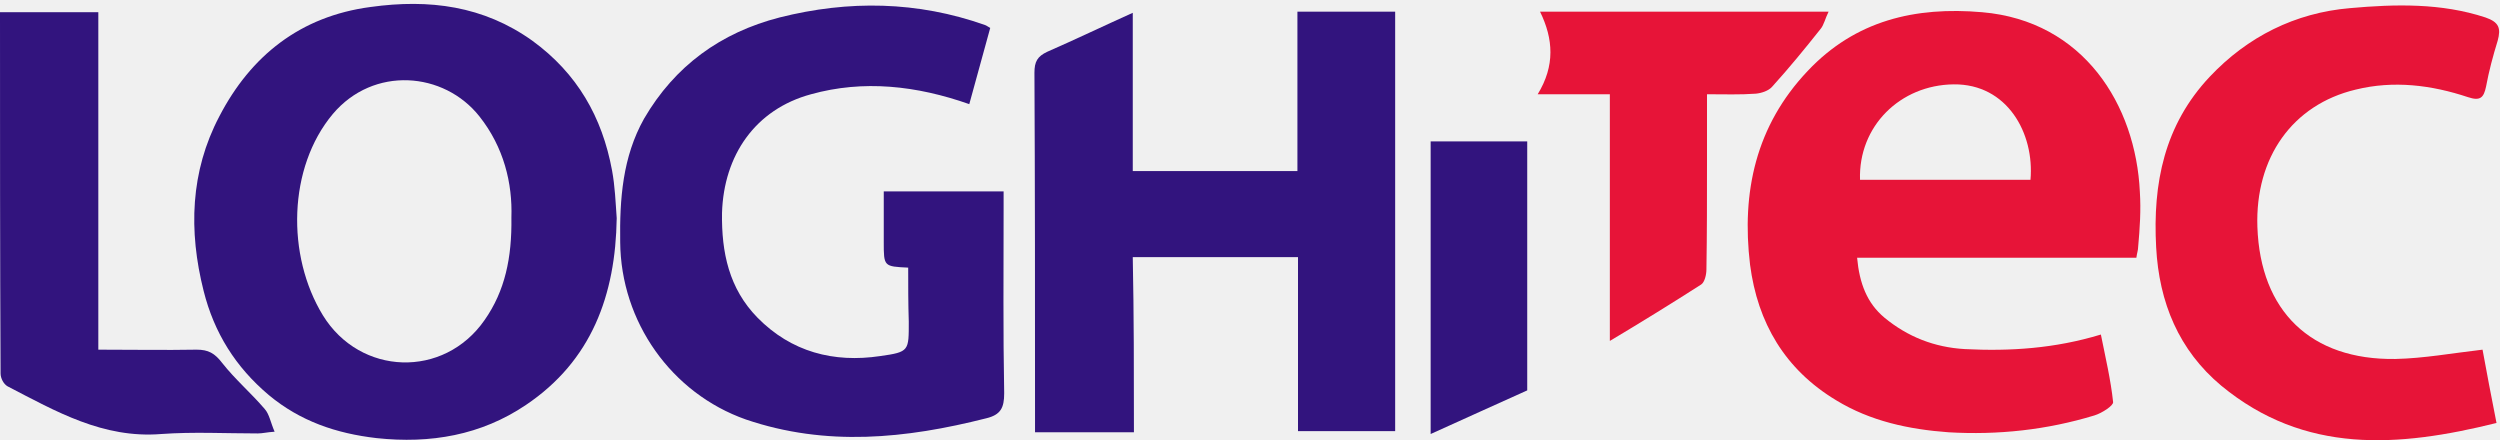
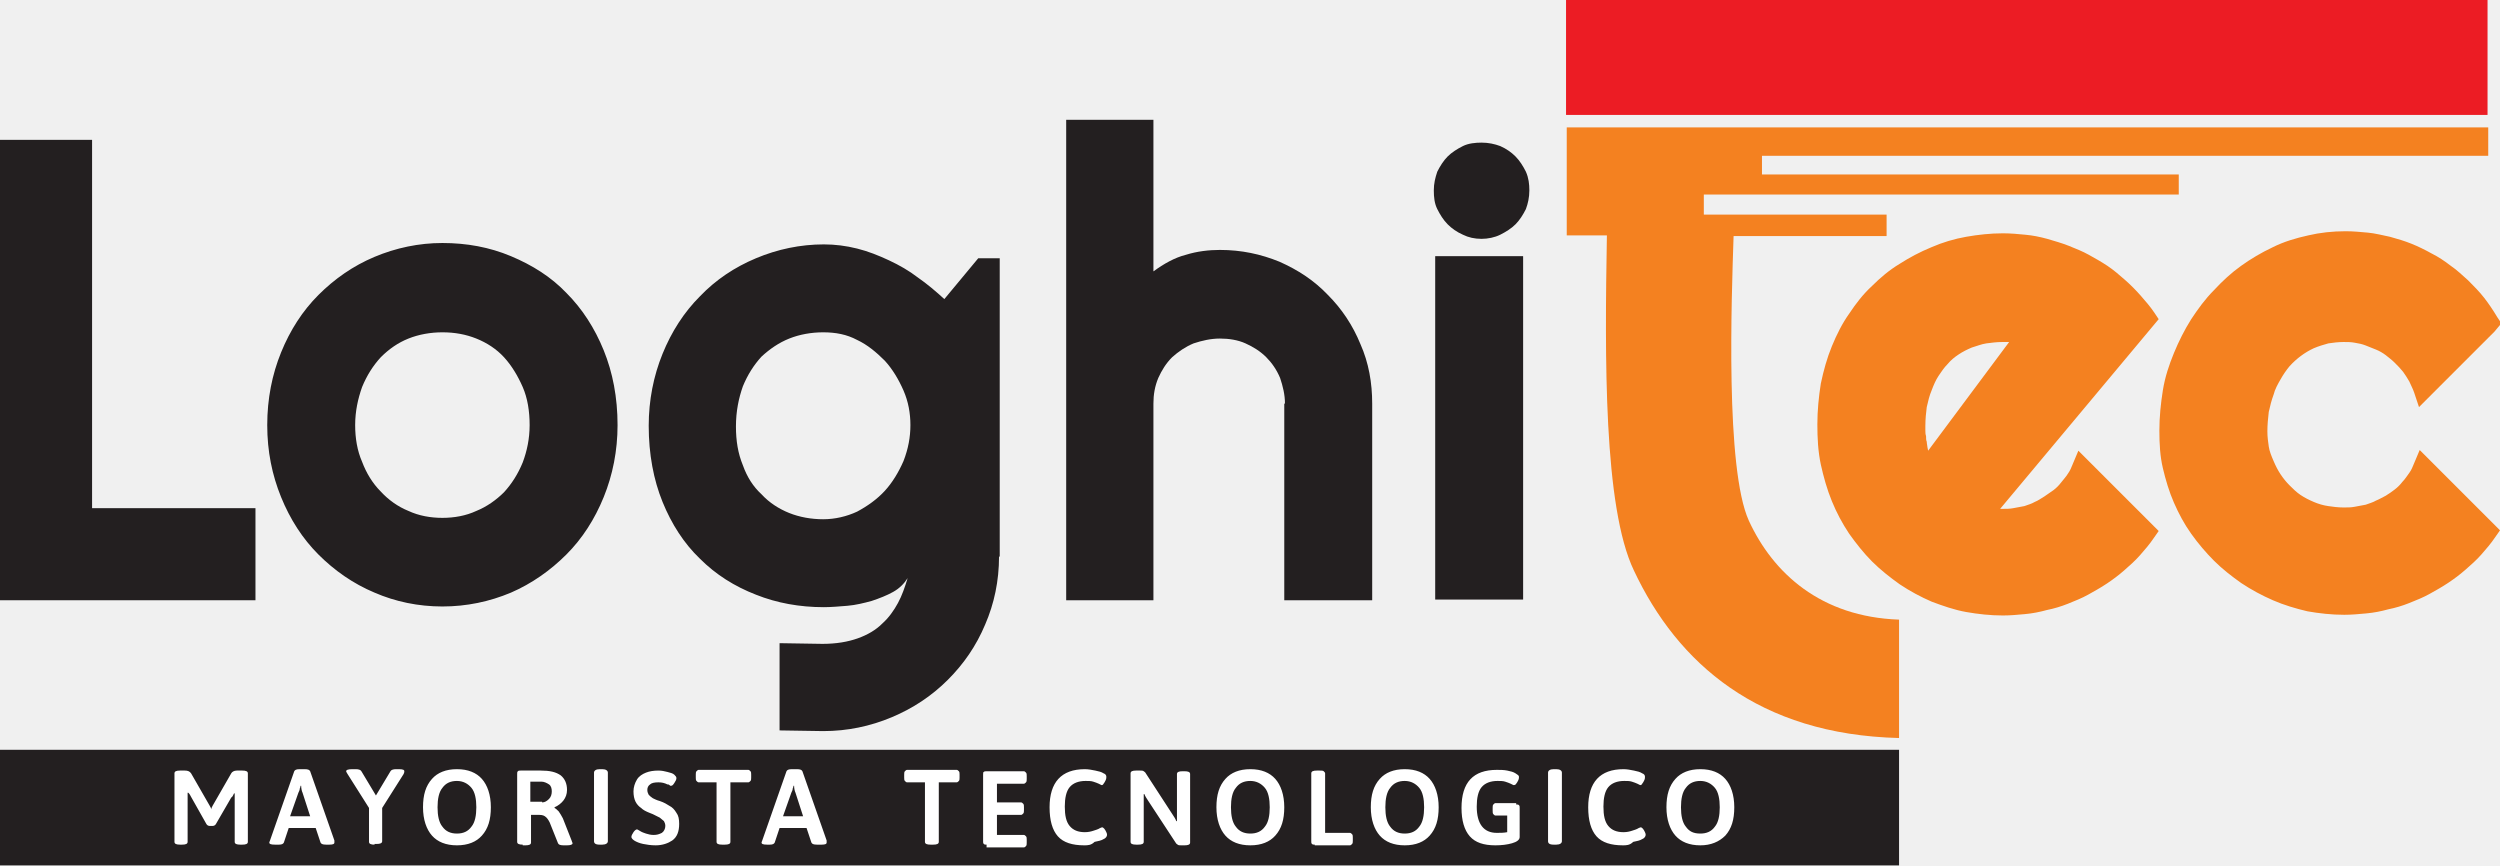
- <svg xmlns="http://www.w3.org/2000/svg" version="1.1" id="Capa_1" x="0px" y="0px" viewBox="0 0 429.7 75.6" style="enable-background:new 0 0 429.7 75.6;" xml:space="preserve">
+ <svg xmlns="http://www.w3.org/2000/svg" version="1.1" id="Capa_1" x="0px" y="0px" viewBox="0 0 361.1 125" style="enable-background:new 0 0 361.1 125;" xml:space="preserve">
  <style type="text/css">
- 	.st0{fill:#32147E;}
- 	.st1{fill:#E71438;}
+ 	.st0{fill:#231F20;}
+ 	.st1{fill:#F48120;}
+ 	.st2{fill-rule:evenodd;clip-rule:evenodd;fill:#F48120;}
+ 	.st3{fill-rule:evenodd;clip-rule:evenodd;fill:#EC1C24;}
+ 	.st4{fill-rule:evenodd;clip-rule:evenodd;fill:#231F20;}
+ 	.st5{fill:#FFFFFF;}
</style>
  <g>
-     <path class="st0" d="M194.9,74.3c-5.9,0-11.4,0-17,0c0-1,0-1.9,0-2.8c0-19.7,0-39.3-0.1-59c0-1.9,0.5-2.8,2.2-3.6   c4.8-2.1,9.6-4.4,14.7-6.7c0,9.4,0,18.2,0,27.2c9.5,0,18.8,0,28.3,0c0-9.1,0-18.1,0-27.4c5.7,0,11.2,0,16.8,0c0,23.9,0,47.9,0,72.1   c-5.6,0-11,0-16.7,0c0-9.9,0-19.8,0-29.9c-9.6,0-18.8,0-28.4,0C194.9,54.2,194.9,64.1,194.9,74.3z" />
-     <path class="st0" d="M156.1,46c-4.2-0.2-4.2-0.2-4.2-4.4c0-2.8,0-5.6,0-8.7c6.8,0,13.5,0,20.6,0c0,1,0,2.1,0,3.2   c0,10.5-0.1,21,0.1,31.5c0,2.5-0.6,3.7-3.1,4.3c-13.8,3.5-27.5,4.9-41.3,0.2c-12.8-4.5-21.5-16.8-21.6-30.5   c-0.1-7.4,0.4-14.6,4.1-21.2c5.3-9.1,13.2-14.8,23.3-17.4c11.9-3,23.7-2.8,35.3,1.3c0.3,0.1,0.5,0.3,0.9,0.5   c-1.2,4.4-2.4,8.7-3.6,13.1c-9.1-3.2-18.2-4.2-27.2-1.7c-9.6,2.6-15,10.5-15.3,20.4c-0.1,6.8,1.2,13,6.1,18   c5.8,5.9,13.1,7.8,21.1,6.6c5-0.7,4.9-0.9,4.9-5.9C156.1,52.2,156.1,49.1,156.1,46z" />
-     <path class="st1" d="M426.7,60.1c0.7,3.9,1.5,8,2.4,12.6c-16.9,4.2-33,5.4-47.3-6.4c-7.3-6.1-10.7-14.3-11.2-23.8   c-0.6-11,1.4-21,9.2-29.3c6.5-6.9,14.7-11,24.1-11.8c7.8-0.7,15.7-0.9,23.3,1.6c2.3,0.8,2.7,1.8,2.1,4c-0.8,2.6-1.5,5.2-2,7.9   c-0.4,1.9-1,2.5-3.1,1.8c-6.3-2.1-12.8-2.9-19.3-1.3c-10.9,2.6-17.3,11.7-16.9,23.6c0.5,14.5,9.2,22.9,23.7,22.7   C416.6,61.6,421.5,60.7,426.7,60.1z" />
-     <path class="st0" d="M16.9,60.1c5.9,0,11.4,0.1,16.9,0c2,0,3.1,0.6,4.4,2.3c2.2,2.8,5,5.2,7.3,7.9c0.8,0.9,1,2.3,1.7,3.9   c-1.4,0.1-2.1,0.3-2.9,0.3c-5.5,0-11.1-0.3-16.6,0.1c-10,0.8-18.1-3.9-26.4-8.2C0.6,66,0.1,65,0.1,64.2C0,43.6,0,23,0,2.1   c5.6,0,11,0,16.9,0C16.9,21.2,16.9,40.5,16.9,60.1z" />
-     <path class="st1" d="M264.3,16.2c3-4.9,2.7-9.5,0.4-14.2c16.5,0,32.7,0,49.6,0c-0.6,1.2-0.8,2.3-1.4,3c-2.7,3.4-5.4,6.7-8.3,9.9   c-0.6,0.7-1.8,1.1-2.8,1.2c-2.7,0.2-5.4,0.1-8.4,0.1c0,4.1,0,7.9,0,11.7c0,6.1,0,12.3-0.1,18.4c0,0.9-0.3,2.2-0.9,2.6   c-5,3.2-10,6.3-15.7,9.7c0-14.4,0-28.2,0-42.4C272.5,16.2,268.7,16.2,264.3,16.2z" />
-     <path class="st0" d="M245.9,24.3c5.6,0,11,0,16.6,0c0,14.3,0,28.4,0,42.8c-5.4,2.4-10.8,4.9-16.6,7.5   C245.9,57.6,245.9,41.1,245.9,24.3z" />
-     <path class="st1" d="M367.8,33c-0.7-15-9.7-29.4-27.1-30.9c-11.5-1-21.8,1.4-30,10.1c-8.9,9.4-11.4,20.8-9.9,33.3   c1.3,10,6,18,14.8,23.3c5.9,3.6,12.5,5,19.3,5.5c8.5,0.5,16.9-0.4,25.1-2.9c1.3-0.4,3.3-1.7,3.2-2.3c-0.4-3.8-1.3-7.6-2.1-11.6   c-7.9,2.4-15.6,2.9-23.4,2.5c-5.2-0.3-9.8-2.1-13.8-5.4c-3-2.5-4.3-5.9-4.7-10.3c16.2,0,32.1,0,48,0c0.1-0.8,0.3-1.3,0.3-1.8   C367.8,39.2,368,36.1,367.8,33z M349,30.9c-9.9,0-19.6,0-29.3,0c-0.3-9.2,6.9-16.3,16.1-16.4C345,14.4,349.7,22.9,349,30.9z" />
-     <path class="st0" d="M105.2,29.3c-1.7-9.2-6-16.7-13.7-22.3C83.1,1,73.8-0.2,63.7,1.2c-12.1,1.6-20.6,8.4-26,18.8   c-5,9.5-5.3,19.7-2.7,30c1.8,7.2,5.5,13.1,11.2,17.9c5.4,4.5,11.6,6.6,18.5,7.4c9.3,1,18-0.5,25.7-5.7   c11.3-7.6,15.4-18.9,15.6-32.1C105.8,34.7,105.7,32,105.2,29.3z M87.9,37.4c0.1,6.9-1.1,12.6-4.6,17.6c-7,10.1-21.4,9.6-27.8-0.8   c-6.3-10.3-6-25.4,1.7-34.6c7-8.3,19.1-7.3,25.2,0.4C86.6,25.3,88.1,31.5,87.9,37.4z" />
+     <polygon class="st0" points="36.9,86.7 0,86.7 0,20.2 13.3,20.2 13.3,73.4 36.9,73.4  " />
+     <path class="st0" d="M144.3,80.4c0,3.5-0.7,6.8-2,9.8c-1.3,3.1-3.1,5.7-5.4,8c-2.3,2.3-5,4.1-8.1,5.4c-3.1,1.3-6.4,2-9.9,2   l-6.3-0.1V92.9l6.2,0.1c2,0,3.7-0.3,5.1-0.8c1.4-0.5,2.6-1.2,3.5-2.1c1-0.9,1.7-1.9,2.3-3c0.6-1.1,1-2.3,1.4-3.6   c-0.5,0.8-1.2,1.5-2.1,2c-0.9,0.5-1.9,0.9-3.1,1.3c-1.1,0.3-2.3,0.6-3.5,0.7c-1.2,0.1-2.4,0.2-3.4,0.2c-3.5,0-6.8-0.6-9.8-1.8   c-3.1-1.2-5.8-2.9-8.1-5.2c-2.3-2.2-4.1-5-5.4-8.2c-1.3-3.2-2-6.9-2-11c0-3.7,0.7-7.2,2-10.4c1.3-3.2,3.1-6,5.4-8.3   c2.3-2.4,5-4.2,8.1-5.5c3.1-1.3,6.4-2,9.8-2c1.6,0,3.2,0.2,4.8,0.6c1.6,0.4,3.1,1,4.6,1.7c1.5,0.7,2.9,1.5,4.2,2.5   c1.3,0.9,2.6,2,3.8,3.1l4.9-5.9h3.1V80.4z M131.5,61.4c0-1.7-0.3-3.4-1-5c-0.7-1.6-1.6-3.1-2.7-4.3c-1.2-1.2-2.5-2.3-4-3   c-1.5-0.8-3.1-1.1-4.9-1.1c-1.7,0-3.4,0.3-4.9,0.9c-1.5,0.6-2.8,1.5-4,2.6c-1.1,1.2-2,2.6-2.7,4.3c-0.6,1.7-1,3.6-1,5.8   c0,2.1,0.3,3.9,1,5.6c0.6,1.7,1.5,3.1,2.7,4.2c1.1,1.2,2.5,2.1,4,2.7c1.5,0.6,3.2,0.9,4.9,0.9c1.7,0,3.4-0.4,4.9-1.1   c1.5-0.8,2.9-1.8,4-3c1.1-1.2,2-2.7,2.7-4.3C131.2,64.8,131.5,63.1,131.5,61.4z M76.5,61.4c0-2-0.3-3.9-1-5.5   c-0.7-1.6-1.6-3.1-2.7-4.3c-1.1-1.2-2.5-2.1-4-2.7c-1.5-0.6-3.1-0.9-4.9-0.9c-1.7,0-3.4,0.3-4.9,0.9c-1.5,0.6-2.8,1.5-4,2.7   c-1.1,1.2-2,2.6-2.7,4.3c-0.6,1.7-1,3.5-1,5.5c0,1.9,0.3,3.7,1,5.3c0.6,1.6,1.5,3.1,2.7,4.3c1.1,1.2,2.5,2.2,4,2.8   c1.5,0.7,3.2,1,4.9,1c1.7,0,3.4-0.3,4.9-1c1.5-0.6,2.9-1.6,4-2.7c1.1-1.2,2-2.6,2.7-4.3C76.1,65.2,76.5,63.4,76.5,61.4z M89.2,61.4   c0,3.7-0.7,7.2-2,10.4c-1.3,3.2-3.1,6-5.4,8.3c-2.3,2.3-5,4.2-8,5.5c-3.1,1.3-6.4,2-9.9,2c-3.5,0-6.8-0.7-9.8-2   c-3.1-1.3-5.8-3.2-8.1-5.5c-2.3-2.3-4.1-5.1-5.4-8.3c-1.3-3.2-2-6.6-2-10.4c0-3.8,0.7-7.3,2-10.5c1.3-3.2,3.1-6,5.4-8.3   c2.3-2.3,5-4.2,8.1-5.5c3.1-1.3,6.4-2,9.8-2c3.5,0,6.8,0.6,9.9,1.9c3.1,1.3,5.8,3,8,5.3c2.3,2.3,4.1,5.1,5.4,8.3   C88.5,53.8,89.2,57.4,89.2,61.4z" />
+     <path class="st0" d="M166.6,86.7h-12.6V17.3h12.6v21.9c1.5-1.1,3.1-2,4.7-2.4c1.6-0.5,3.3-0.7,4.9-0.7c3.1,0,5.9,0.6,8.6,1.7   c2.7,1.2,5,2.7,7,4.8c2,2,3.6,4.4,4.7,7.1c1.2,2.7,1.7,5.6,1.7,8.6v28.4h-12.7V58.3h0.1c0-1.3-0.3-2.5-0.7-3.7   c-0.5-1.2-1.2-2.2-2-3c-0.9-0.9-1.9-1.5-3-2c-1.1-0.5-2.4-0.7-3.7-0.7c-1.3,0-2.6,0.3-3.8,0.7c-1.2,0.5-2.2,1.2-3.1,2   c-0.9,0.9-1.5,1.9-2,3c-0.5,1.2-0.7,2.4-0.7,3.7V86.7z" />
+     <rect x="207.3" y="37" class="st0" width="12.7" height="49.6" />
+     <path class="st1" d="M360.3,47.9l-10.9,10.9l-0.7-2.1c-0.2-0.6-0.5-1.1-0.7-1.6h0c-0.3-0.5-0.6-1-0.9-1.4c-0.4-0.5-0.8-0.9-1.2-1.3   c-0.4-0.4-0.8-0.7-1.3-1.1l0,0c-0.4-0.3-0.9-0.6-1.4-0.8c-0.5-0.2-1-0.4-1.5-0.6l0,0c-0.5-0.2-1-0.3-1.6-0.4   c-0.5-0.1-1.1-0.1-1.6-0.1c-0.8,0-1.5,0.1-2.2,0.2h0c-0.7,0.2-1.4,0.4-2.1,0.7c-1.3,0.6-2.5,1.5-3.5,2.6l0,0   c-0.5,0.6-0.9,1.2-1.3,1.9c-0.4,0.7-0.8,1.4-1,2.2v0c-0.3,0.8-0.5,1.6-0.7,2.5c-0.1,0.9-0.2,1.8-0.2,2.8c0,0.8,0.1,1.5,0.2,2.2   c0.1,0.7,0.4,1.4,0.7,2.1v0c0.3,0.7,0.6,1.3,1,1.9l0,0c0.4,0.6,0.8,1.1,1.3,1.6c0.5,0.5,1,1,1.6,1.4c0.6,0.4,1.2,0.7,1.9,1   c0.7,0.3,1.4,0.5,2.1,0.6v0c0.7,0.1,1.4,0.2,2.2,0.2c0.6,0,1.1,0,1.6-0.1c0.5-0.1,1.1-0.2,1.6-0.3c0.5-0.2,1-0.3,1.5-0.6   c0.5-0.2,1-0.5,1.4-0.7l0,0c0.5-0.3,0.9-0.6,1.3-0.9c0.4-0.3,0.8-0.7,1.1-1.1c0.4-0.4,0.7-0.9,1-1.3c0.3-0.4,0.5-0.9,0.7-1.4   l0.8-1.9l11.6,11.6l-0.7,1c-0.6,0.9-1.3,1.7-2,2.5c-0.7,0.8-1.5,1.5-2.3,2.2l0,0c-0.8,0.7-1.6,1.3-2.5,1.9   c-0.9,0.6-1.8,1.1-2.7,1.6l0,0c-0.9,0.5-1.9,0.9-2.9,1.3c-1,0.4-2,0.7-3,0.9c-1.1,0.3-2.1,0.5-3.2,0.6c-1.1,0.1-2.1,0.2-3.2,0.2   c-1.8,0-3.6-0.2-5.3-0.5c-1.7-0.4-3.4-0.9-5-1.6c-1.6-0.7-3.1-1.5-4.6-2.5c-1.4-1-2.7-2-3.9-3.2l0,0c-1.2-1.2-2.3-2.5-3.3-3.9   c-1-1.4-1.8-2.9-2.5-4.5c-0.7-1.6-1.2-3.3-1.6-5c-0.4-1.7-0.5-3.5-0.5-5.4c0-2,0.2-3.9,0.5-5.8c0.3-1.9,0.9-3.7,1.6-5.4   c0.7-1.7,1.5-3.3,2.5-4.9c1-1.5,2-2.9,3.3-4.2c1.2-1.3,2.5-2.5,3.9-3.5c1.4-1,2.9-1.9,4.6-2.7c1.6-0.8,3.3-1.3,5.1-1.7   c1.7-0.4,3.5-0.6,5.4-0.6c1.1,0,2.1,0.1,3.2,0.2c1.1,0.1,2.2,0.4,3.2,0.6c1.1,0.3,2.1,0.6,3.1,1c1,0.4,2,0.9,2.9,1.4   c1,0.5,1.9,1.1,2.8,1.8c0.9,0.6,1.7,1.4,2.5,2.1c0.8,0.8,1.6,1.6,2.3,2.5c0.7,0.9,1.3,1.8,1.9,2.8l0.6,0.9L360.3,47.9z M290.2,49.4   l-0.2,0c-0.2,0-0.5,0-0.8,0c-0.8,0-1.5,0.1-2.3,0.2c-0.7,0.1-1.4,0.4-2.1,0.6c-0.7,0.3-1.3,0.6-1.9,1c-0.6,0.4-1.1,0.8-1.6,1.4   c-0.5,0.5-0.9,1.1-1.3,1.7c-0.4,0.6-0.7,1.3-1,2.1c-0.3,0.7-0.5,1.5-0.7,2.4c-0.1,0.8-0.2,1.7-0.2,2.7c0,0.3,0,0.5,0,0.7   c0,0.2,0,0.5,0.1,0.8c0,0.3,0,0.6,0.1,0.8c0,0.3,0.1,0.6,0.1,0.8l0.1,0.5L290.2,49.4z M288.9,73.5l0.3,0c0.6,0,1.1,0,1.6-0.1   c0.5-0.1,1.1-0.2,1.6-0.3c0.5-0.2,1-0.3,1.5-0.6c0.5-0.2,0.9-0.5,1.4-0.8l0,0c0.4-0.3,0.9-0.6,1.3-0.9c0.4-0.3,0.8-0.7,1.1-1.1l0,0   c0.3-0.4,0.7-0.8,1-1.3c0.3-0.4,0.5-0.9,0.7-1.4l0.8-1.9l11.6,11.6l-0.7,1c-0.6,0.9-1.3,1.7-2,2.5c-0.7,0.8-1.5,1.5-2.3,2.2l0,0   c-0.8,0.7-1.6,1.3-2.5,1.9c-0.9,0.6-1.8,1.1-2.7,1.6l0,0c-0.9,0.5-1.9,0.9-2.9,1.3c-1,0.4-2,0.7-3,0.9c-1.1,0.3-2.1,0.5-3.2,0.6   c-1.1,0.1-2.1,0.2-3.2,0.2c-1.8,0-3.6-0.2-5.3-0.5c-1.7-0.3-3.4-0.9-5-1.5l0,0c-1.6-0.7-3.1-1.5-4.6-2.5c-1.4-1-2.8-2.1-4-3.3   c-1.2-1.2-2.3-2.6-3.3-4c-1-1.5-1.8-3-2.5-4.7c-0.7-1.7-1.2-3.5-1.6-5.3c-0.4-1.9-0.5-3.8-0.5-5.8c0-2,0.2-4,0.5-5.9   c0.4-1.9,0.9-3.7,1.6-5.4c0.7-1.7,1.5-3.3,2.5-4.7c1-1.5,2-2.8,3.3-4c1.2-1.2,2.5-2.3,4-3.2c1.4-0.9,2.9-1.7,4.6-2.4   c1.6-0.7,3.3-1.2,5-1.5c1.7-0.3,3.5-0.5,5.3-0.5c1.1,0,2.2,0.1,3.2,0.2c1.1,0.1,2.1,0.3,3.2,0.6c1,0.3,2.1,0.6,3.1,1   c1,0.4,2,0.8,2.9,1.3c0.9,0.5,1.8,1,2.7,1.6c0.9,0.6,1.7,1.3,2.5,2c0.8,0.7,1.6,1.5,2.3,2.3c0.7,0.8,1.4,1.6,2,2.5l0.6,0.9   L288.9,73.5z" />
+     <path class="st2" d="M274.3,106.6V89.5c-11.3-0.4-18.2-6.7-21.7-14.3c-3.4-7.5-2.5-32-2.2-41.1l22.1,0v-3.1L246.1,31v-2.9l68.6,0   v-2.9l-60.2,0c0-1.3,0-1.4,0-2.7h104.9v-4.1c-44.6,0-88.5,0-133.1,0v15.6h5.8c-0.3,17.6-0.5,39.2,3.9,48.4   C242.3,95.8,254,106.1,274.3,106.6" />
+     <path class="st0" d="M220.9,27.5c0,1-0.2,1.9-0.5,2.7c-0.4,0.8-0.9,1.6-1.5,2.2c-0.6,0.6-1.4,1.1-2.2,1.5c-0.8,0.4-1.8,0.6-2.7,0.6   c-1,0-1.9-0.2-2.7-0.6c-0.9-0.4-1.6-0.9-2.2-1.5c-0.6-0.6-1.1-1.4-1.5-2.2c-0.4-0.8-0.5-1.7-0.5-2.7c0-1,0.2-1.8,0.5-2.7   c0.4-0.8,0.9-1.6,1.5-2.2c0.6-0.6,1.4-1.1,2.2-1.5c0.8-0.4,1.8-0.5,2.7-0.5c1,0,1.9,0.2,2.7,0.5c0.9,0.4,1.6,0.9,2.2,1.5   c0.6,0.6,1.1,1.4,1.5,2.2C220.8,25.7,220.9,26.6,220.9,27.5" />
+     <rect x="226.2" class="st3" width="133.1" height="16.6" />
+     <rect x="0" y="108.3" class="st4" width="274.3" height="16.7" />
+     <path class="st5" d="M245.6,120.4c0.9,0,1.6-0.3,2.1-1c0.5-0.6,0.7-1.6,0.7-2.8s-0.2-2.2-0.7-2.8c-0.5-0.6-1.2-1-2.1-1   c-0.9,0-1.6,0.3-2.1,1c-0.5,0.6-0.7,1.6-0.7,2.8s0.2,2.2,0.7,2.8C244,120.1,244.6,120.4,245.6,120.4 M245.6,122.1   c-1.6,0-2.8-0.5-3.6-1.4c-0.8-0.9-1.3-2.3-1.3-4.1c0-1.8,0.4-3.1,1.3-4.1c0.8-0.9,2-1.4,3.6-1.4c1.6,0,2.8,0.5,3.6,1.4   c0.8,0.9,1.3,2.3,1.3,4.1c0,1.8-0.4,3.1-1.3,4.1C248.3,121.6,247.1,122.1,245.6,122.1z M234.4,122.1c-1.7,0-3-0.4-3.8-1.3   c-0.8-0.9-1.2-2.3-1.2-4.2c0-3.6,1.7-5.5,5.1-5.5c0.5,0,1,0.1,1.5,0.2c0.5,0.1,0.9,0.2,1.2,0.4c0.3,0.1,0.4,0.3,0.4,0.5   c0,0.1,0,0.3-0.1,0.5c-0.1,0.2-0.2,0.4-0.3,0.5c-0.1,0.2-0.2,0.2-0.3,0.2c0,0-0.2-0.1-0.4-0.2c-0.2-0.1-0.5-0.2-0.8-0.3   c-0.3-0.1-0.7-0.1-1.1-0.1c-1,0-1.8,0.3-2.3,0.9c-0.5,0.6-0.7,1.6-0.7,2.8c0,1.3,0.2,2.2,0.7,2.8c0.5,0.6,1.2,0.9,2.2,0.9   c0.5,0,0.9-0.1,1.2-0.2c0.3-0.1,0.7-0.2,1-0.4c0.2-0.1,0.3-0.1,0.3-0.1c0.1,0,0.2,0.1,0.3,0.2c0.1,0.1,0.2,0.3,0.3,0.5   c0.1,0.2,0.1,0.3,0.1,0.4c0,0.2-0.2,0.5-0.5,0.6c-0.3,0.2-0.8,0.3-1.3,0.4C235.4,122.1,234.9,122.1,234.4,122.1z M224.4,122   c-0.6,0-0.8-0.2-0.8-0.5v-9.9c0-0.3,0.3-0.5,0.8-0.5h0.4c0.5,0,0.8,0.2,0.8,0.5v9.9c0,0.3-0.3,0.5-0.8,0.5H224.4z M219,116.2   c0.2,0,0.3,0,0.4,0.1c0.1,0.1,0.1,0.2,0.1,0.4v4.2c0,0.4-0.4,0.7-1.1,0.9c-0.7,0.2-1.5,0.3-2.4,0.3c-1.7,0-2.9-0.4-3.7-1.3   c-0.8-0.9-1.2-2.3-1.2-4.1c0-3.7,1.7-5.5,5.1-5.5c0.5,0,1,0,1.5,0.1c0.5,0.1,0.9,0.2,1.2,0.4c0.3,0.2,0.5,0.3,0.5,0.5   c0,0.1,0,0.3-0.1,0.5c-0.1,0.2-0.2,0.4-0.3,0.5c-0.1,0.2-0.3,0.2-0.4,0.2c0,0-0.2-0.1-0.4-0.2c-0.2-0.1-0.5-0.2-0.8-0.3   c-0.3-0.1-0.7-0.1-1.1-0.1c-1,0-1.8,0.3-2.3,0.9c-0.5,0.6-0.7,1.6-0.7,2.8c0,2.5,1,3.8,2.9,3.8c0.5,0,1,0,1.5-0.1v-2.4H216   c-0.1,0-0.2-0.1-0.3-0.2c-0.1-0.1-0.1-0.3-0.1-0.5v-0.4c0-0.2,0-0.4,0.1-0.5c0.1-0.1,0.2-0.2,0.3-0.2H219z M202.9,120.4   c0.9,0,1.6-0.3,2.1-1c0.5-0.6,0.7-1.6,0.7-2.8s-0.2-2.2-0.7-2.8c-0.5-0.6-1.2-1-2.1-1c-0.9,0-1.6,0.3-2.1,1   c-0.5,0.6-0.7,1.6-0.7,2.8s0.2,2.2,0.7,2.8C201.3,120.1,202,120.4,202.9,120.4z M202.9,122.1c-1.6,0-2.8-0.5-3.6-1.4   c-0.8-0.9-1.3-2.3-1.3-4.1c0-1.8,0.4-3.1,1.3-4.1c0.8-0.9,2-1.4,3.6-1.4c1.6,0,2.8,0.5,3.6,1.4c0.8,0.9,1.3,2.3,1.3,4.1   c0,1.8-0.4,3.1-1.3,4.1C205.7,121.6,204.5,122.1,202.9,122.1z M189.9,122c-0.2,0-0.3,0-0.4-0.1c-0.1-0.1-0.1-0.2-0.1-0.4v-9.8   c0-0.3,0.3-0.4,0.8-0.4h0.4c0.3,0,0.5,0,0.6,0.1c0.1,0.1,0.2,0.2,0.2,0.3v8.6h3.6c0.1,0,0.2,0.1,0.3,0.2c0.1,0.1,0.1,0.3,0.1,0.5   v0.4c0,0.2,0,0.4-0.1,0.5c-0.1,0.1-0.2,0.2-0.3,0.2H189.9z M180.6,120.4c0.9,0,1.6-0.3,2.1-1c0.5-0.6,0.7-1.6,0.7-2.8   s-0.2-2.2-0.7-2.8c-0.5-0.6-1.2-1-2.1-1c-0.9,0-1.6,0.3-2.1,1c-0.5,0.6-0.7,1.6-0.7,2.8s0.2,2.2,0.7,2.8   C179,120.1,179.7,120.4,180.6,120.4z M180.6,122.1c-1.6,0-2.8-0.5-3.6-1.4c-0.8-0.9-1.3-2.3-1.3-4.1c0-1.8,0.4-3.1,1.3-4.1   c0.8-0.9,2-1.4,3.6-1.4c1.6,0,2.8,0.5,3.6,1.4c0.8,0.9,1.3,2.3,1.3,4.1c0,1.8-0.4,3.1-1.3,4.1C183.4,121.6,182.2,122.1,180.6,122.1   z M164.1,122c-0.5,0-0.8-0.1-0.8-0.4v-9.9c0-0.3,0.3-0.4,0.8-0.4h0.6c0.2,0,0.4,0,0.5,0.1c0.1,0.1,0.2,0.1,0.3,0.3l3.9,6   c0.2,0.3,0.4,0.6,0.5,0.9l0.1,0c0-0.2,0-0.6,0-1v-5.8c0-0.3,0.3-0.4,0.8-0.4h0.3c0.5,0,0.8,0.1,0.8,0.4v9.9c0,0.3-0.3,0.4-0.8,0.4   h-0.5c-0.2,0-0.4,0-0.5-0.1c-0.1-0.1-0.2-0.1-0.3-0.3l-4-6.1c-0.2-0.3-0.4-0.6-0.5-0.9l-0.1,0c0,0.2,0,0.6,0,1v5.9   c0,0.3-0.3,0.4-0.8,0.4H164.1z M156.6,122.1c-1.7,0-3-0.4-3.8-1.3c-0.8-0.9-1.2-2.3-1.2-4.2c0-3.6,1.7-5.5,5.1-5.5   c0.5,0,1,0.1,1.5,0.2c0.5,0.1,0.9,0.2,1.2,0.4c0.3,0.1,0.4,0.3,0.4,0.5c0,0.1,0,0.3-0.1,0.5c-0.1,0.2-0.2,0.4-0.3,0.5   c-0.1,0.2-0.2,0.2-0.3,0.2c0,0-0.2-0.1-0.4-0.2c-0.2-0.1-0.5-0.2-0.8-0.3c-0.3-0.1-0.7-0.1-1.1-0.1c-1,0-1.8,0.3-2.3,0.9   c-0.5,0.6-0.7,1.6-0.7,2.8c0,1.3,0.2,2.2,0.7,2.8c0.5,0.6,1.2,0.9,2.2,0.9c0.5,0,0.9-0.1,1.2-0.2c0.3-0.1,0.7-0.2,1-0.4   c0.2-0.1,0.3-0.1,0.3-0.1c0.1,0,0.2,0.1,0.3,0.2c0.1,0.1,0.2,0.3,0.3,0.5c0.1,0.2,0.1,0.3,0.1,0.4c0,0.2-0.2,0.5-0.5,0.6   c-0.3,0.2-0.8,0.3-1.3,0.4C157.6,122.1,157.1,122.1,156.6,122.1z M142.5,122c-0.2,0-0.3,0-0.4-0.1c-0.1-0.1-0.1-0.2-0.1-0.4v-9.6   c0-0.2,0-0.4,0.1-0.4c0.1-0.1,0.2-0.1,0.4-0.1h5.4c0.1,0,0.2,0.1,0.3,0.2c0.1,0.1,0.1,0.3,0.1,0.5v0.4c0,0.2,0,0.4-0.1,0.5   c-0.1,0.1-0.2,0.2-0.3,0.2h-3.9v2.7h3.5c0.1,0,0.2,0.1,0.3,0.2c0.1,0.1,0.1,0.3,0.1,0.5v0.4c0,0.2,0,0.4-0.1,0.5   c-0.1,0.1-0.2,0.2-0.3,0.2h-3.5v2.9h3.9c0.1,0,0.2,0.1,0.3,0.2c0.1,0.1,0.1,0.3,0.1,0.5v0.4c0,0.2,0,0.4-0.1,0.5   c-0.1,0.1-0.2,0.2-0.3,0.2H142.5z M134.4,122c-0.5,0-0.8-0.1-0.8-0.4V113H131c-0.1,0-0.2-0.1-0.3-0.2c-0.1-0.1-0.1-0.3-0.1-0.5   v-0.4c0-0.2,0-0.4,0.1-0.5c0.1-0.1,0.2-0.2,0.3-0.2h7.2c0.1,0,0.2,0.1,0.3,0.2c0.1,0.1,0.1,0.3,0.1,0.5v0.4c0,0.2,0,0.4-0.1,0.5   c-0.1,0.1-0.2,0.2-0.3,0.2h-2.6v8.6c0,0.3-0.3,0.4-0.8,0.4H134.4z M116,117.9l-1.1-3.4c-0.1-0.2-0.2-0.6-0.2-1h-0.1   c0,0.1,0,0.2-0.1,0.4c0,0.2-0.1,0.4-0.2,0.6l-1.2,3.4H116z M110.8,122c-0.6,0-0.8-0.1-0.8-0.3c0,0,0-0.1,0.1-0.3l3.5-10   c0.1-0.2,0.3-0.3,0.8-0.3h0.7c0.5,0,0.7,0.1,0.8,0.3l3.5,10c0,0.1,0,0.2,0,0.3c0,0.2-0.2,0.3-0.7,0.3H118c-0.5,0-0.7-0.1-0.8-0.3   l-0.7-2.1h-3.9l-0.7,2.1c-0.1,0.2-0.3,0.3-0.7,0.3H110.8z M104.3,122c-0.5,0-0.8-0.1-0.8-0.4V113h-2.6c-0.1,0-0.2-0.1-0.3-0.2   c-0.1-0.1-0.1-0.3-0.1-0.5v-0.4c0-0.2,0-0.4,0.1-0.5c0.1-0.1,0.2-0.2,0.3-0.2h7.2c0.1,0,0.2,0.1,0.3,0.2c0.1,0.1,0.1,0.3,0.1,0.5   v0.4c0,0.2,0,0.4-0.1,0.5c-0.1,0.1-0.2,0.2-0.3,0.2h-2.6v8.6c0,0.3-0.3,0.4-0.8,0.4H104.3z M94.7,122.1c-0.7,0-1.3-0.1-1.8-0.2   c-0.5-0.1-1-0.3-1.3-0.5c-0.3-0.2-0.4-0.4-0.4-0.5c0-0.2,0.1-0.4,0.3-0.7c0.2-0.3,0.4-0.4,0.5-0.4c0.1,0,0.2,0.1,0.4,0.2   c0.3,0.2,0.6,0.3,0.9,0.4c0.3,0.1,0.7,0.2,1.1,0.2c0.5,0,0.8-0.1,1.2-0.3c0.3-0.2,0.5-0.6,0.5-1c0-0.3-0.1-0.5-0.2-0.7   c-0.2-0.2-0.4-0.3-0.6-0.5c-0.2-0.1-0.6-0.3-1-0.5l-0.5-0.2c-0.5-0.2-0.9-0.4-1.2-0.7c-0.3-0.2-0.6-0.5-0.8-0.9   c-0.2-0.4-0.3-0.9-0.3-1.5c0-0.6,0.2-1.2,0.5-1.7c0.3-0.5,0.8-0.8,1.3-1c0.5-0.2,1.1-0.3,1.8-0.3c0.5,0,0.9,0.1,1.3,0.2   c0.4,0.1,0.8,0.2,1,0.4c0.2,0.2,0.3,0.3,0.3,0.5c0,0.2-0.1,0.4-0.3,0.7c-0.2,0.3-0.3,0.4-0.5,0.4c-0.1,0-0.1,0-0.2-0.1   c-0.1-0.1-0.2-0.1-0.3-0.1c-0.4-0.2-0.8-0.3-1.3-0.3c-0.6,0-1,0.1-1.2,0.3c-0.3,0.2-0.4,0.5-0.4,0.8c0,0.3,0.1,0.5,0.2,0.7   c0.2,0.2,0.3,0.3,0.6,0.5c0.2,0.1,0.6,0.3,1,0.4c0.6,0.2,1.1,0.5,1.4,0.7c0.4,0.2,0.7,0.5,1,1c0.3,0.4,0.4,0.9,0.4,1.6   c0,1.1-0.3,1.9-1,2.4C96.5,121.8,95.7,122.1,94.7,122.1z M86.6,122c-0.6,0-0.8-0.2-0.8-0.5v-9.9c0-0.3,0.3-0.5,0.8-0.5H87   c0.5,0,0.8,0.2,0.8,0.5v9.9c0,0.3-0.3,0.5-0.8,0.5H86.6z M78.3,115.9c0.4,0,0.7-0.2,1-0.5c0.3-0.3,0.4-0.7,0.4-1.1   c0-0.4-0.1-0.8-0.4-1c-0.3-0.2-0.7-0.4-1.1-0.4h-1.6v2.9H78.3z M75.5,122c-0.5,0-0.8-0.1-0.8-0.4v-9.8c0-0.2,0-0.3,0.1-0.4   c0.1-0.1,0.2-0.1,0.4-0.1h2.9c1.3,0,2.2,0.2,2.9,0.7c0.6,0.5,0.9,1.2,0.9,2.1c0,0.6-0.2,1.1-0.5,1.5c-0.3,0.4-0.8,0.8-1.3,1v0.1   c0.2,0.1,0.4,0.3,0.6,0.5c0.2,0.3,0.4,0.6,0.6,1l1.3,3.3c0,0.1,0.1,0.2,0.1,0.3c0,0.2-0.3,0.3-0.8,0.3h-0.5c-0.5,0-0.7-0.1-0.8-0.3   l-1.2-3c-0.2-0.4-0.4-0.7-0.7-0.9c-0.3-0.2-0.6-0.2-1.1-0.2h-0.9v4c0,0.3-0.3,0.4-0.8,0.4H75.5z M66,120.4c0.9,0,1.6-0.3,2.1-1   c0.5-0.6,0.7-1.6,0.7-2.8s-0.2-2.2-0.7-2.8c-0.5-0.6-1.2-1-2.1-1c-0.9,0-1.6,0.3-2.1,1c-0.5,0.6-0.7,1.6-0.7,2.8s0.2,2.2,0.7,2.8   C64.4,120.1,65.1,120.4,66,120.4z M66,122.1c-1.6,0-2.8-0.5-3.6-1.4c-0.8-0.9-1.3-2.3-1.3-4.1c0-1.8,0.4-3.1,1.3-4.1   c0.8-0.9,2-1.4,3.6-1.4c1.6,0,2.8,0.5,3.6,1.4c0.8,0.9,1.3,2.3,1.3,4.1c0,1.8-0.4,3.1-1.3,4.1C68.8,121.6,67.6,122.1,66,122.1z    M54.1,122c-0.5,0-0.8-0.1-0.8-0.4v-4.9l-3.1-4.9c-0.1-0.2-0.2-0.3-0.2-0.4c0-0.2,0.3-0.3,0.9-0.3h0.5c0.4,0,0.7,0.1,0.8,0.3   l2.1,3.5l2.1-3.5c0.1-0.2,0.4-0.3,0.8-0.3h0.4c0.6,0,0.8,0.1,0.8,0.3c0,0.1,0,0.2-0.1,0.4l-3.1,4.9v4.8c0,0.3-0.3,0.4-0.8,0.4H54.1   z M44.8,117.9l-1.1-3.4c-0.1-0.2-0.2-0.6-0.2-1h-0.1c0,0.1,0,0.2-0.1,0.4c0,0.2-0.1,0.4-0.2,0.6l-1.2,3.4H44.8z M39.7,122   c-0.6,0-0.8-0.1-0.8-0.3c0,0,0-0.1,0.1-0.3l3.5-10c0.1-0.2,0.3-0.3,0.8-0.3h0.7c0.5,0,0.7,0.1,0.8,0.3l3.5,10c0,0.1,0,0.2,0,0.3   c0,0.2-0.2,0.3-0.7,0.3h-0.5c-0.5,0-0.7-0.1-0.8-0.3l-0.7-2.1h-3.9l-0.7,2.1c-0.1,0.2-0.3,0.3-0.7,0.3H39.7z M30.3,119.3   c-0.2,0-0.4-0.1-0.5-0.3l-2.2-3.9c-0.1-0.2-0.2-0.4-0.4-0.6l-0.1,0c0,0.2,0,0.4,0,0.8v6.3c0,0.3-0.3,0.4-0.8,0.4H26   c-0.5,0-0.8-0.1-0.8-0.4v-9.9c0-0.3,0.3-0.4,0.8-0.4h0.7c0.4,0,0.7,0.1,0.9,0.4l2.7,4.7c0.1,0.2,0.2,0.3,0.2,0.5   c0-0.1,0.1-0.3,0.2-0.5l2.7-4.7c0.1-0.2,0.4-0.4,0.8-0.4H35c0.5,0,0.8,0.1,0.8,0.4v9.9c0,0.3-0.3,0.4-0.8,0.4h-0.3   c-0.5,0-0.8-0.1-0.8-0.4v-6.2c0-0.3,0-0.6,0-0.8l-0.1,0c-0.1,0.2-0.2,0.5-0.4,0.6l-2.2,3.8c-0.1,0.2-0.3,0.3-0.5,0.3H30.3z" />
  </g>
</svg>
